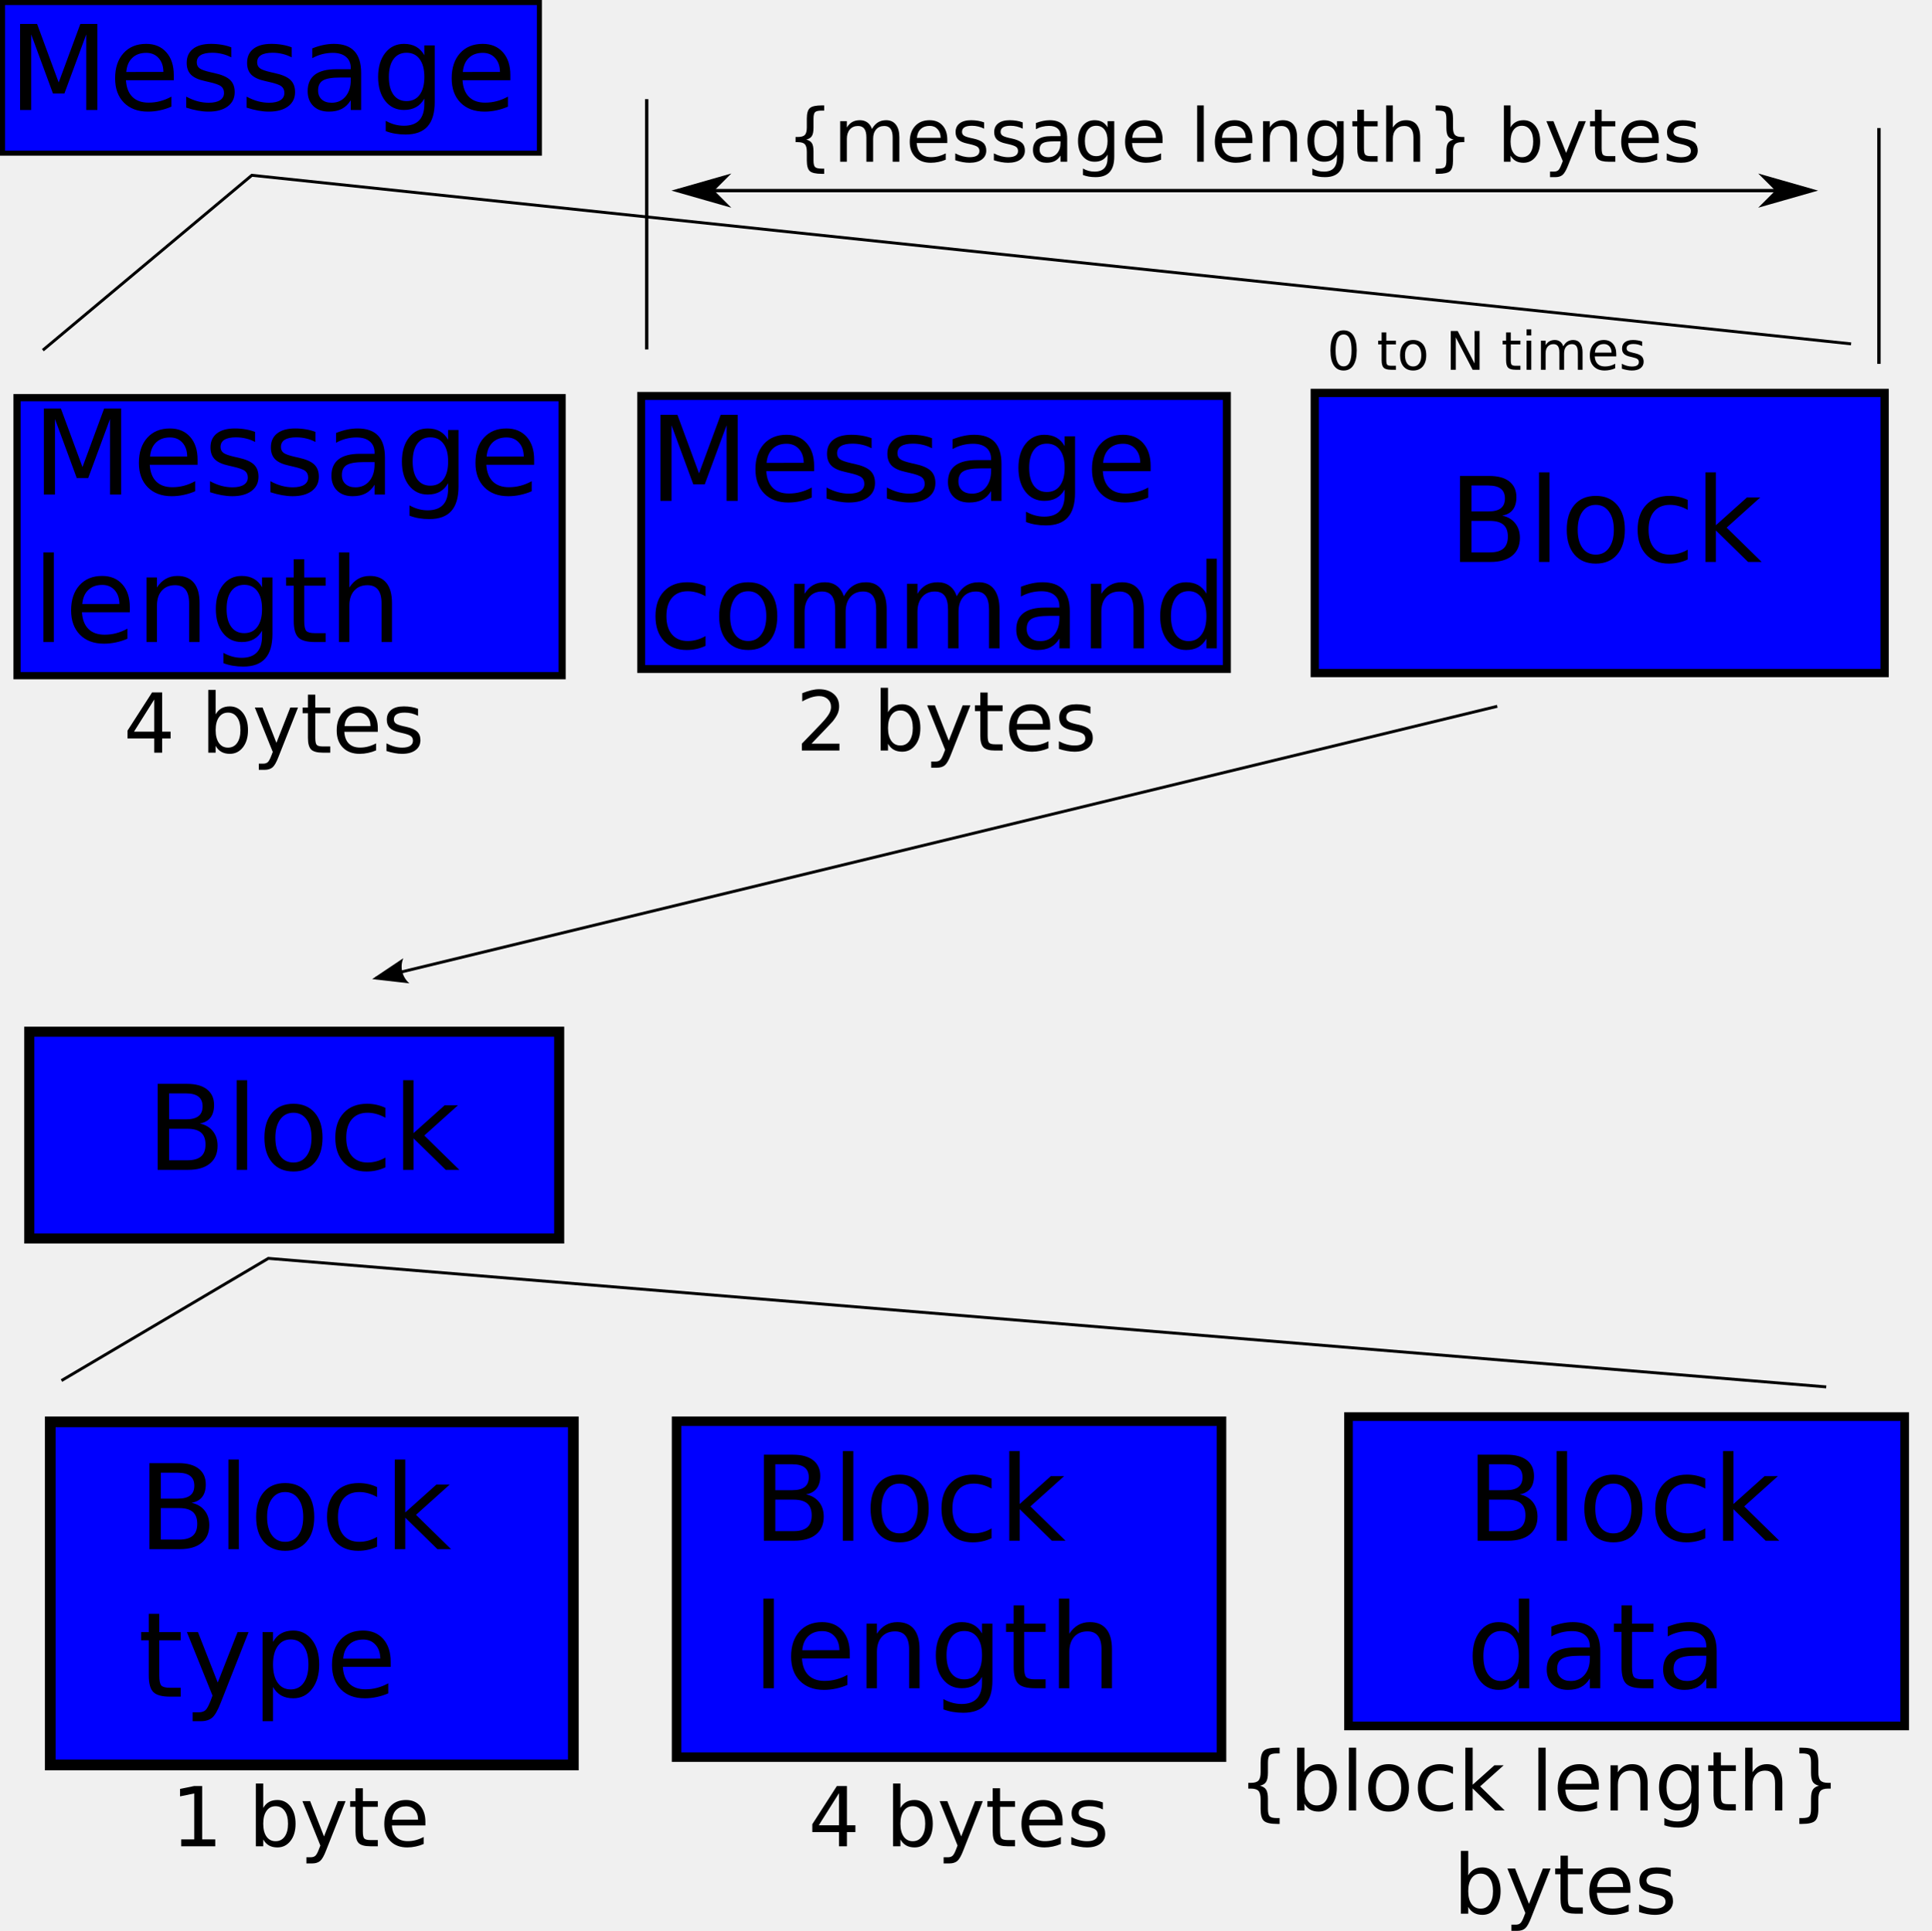
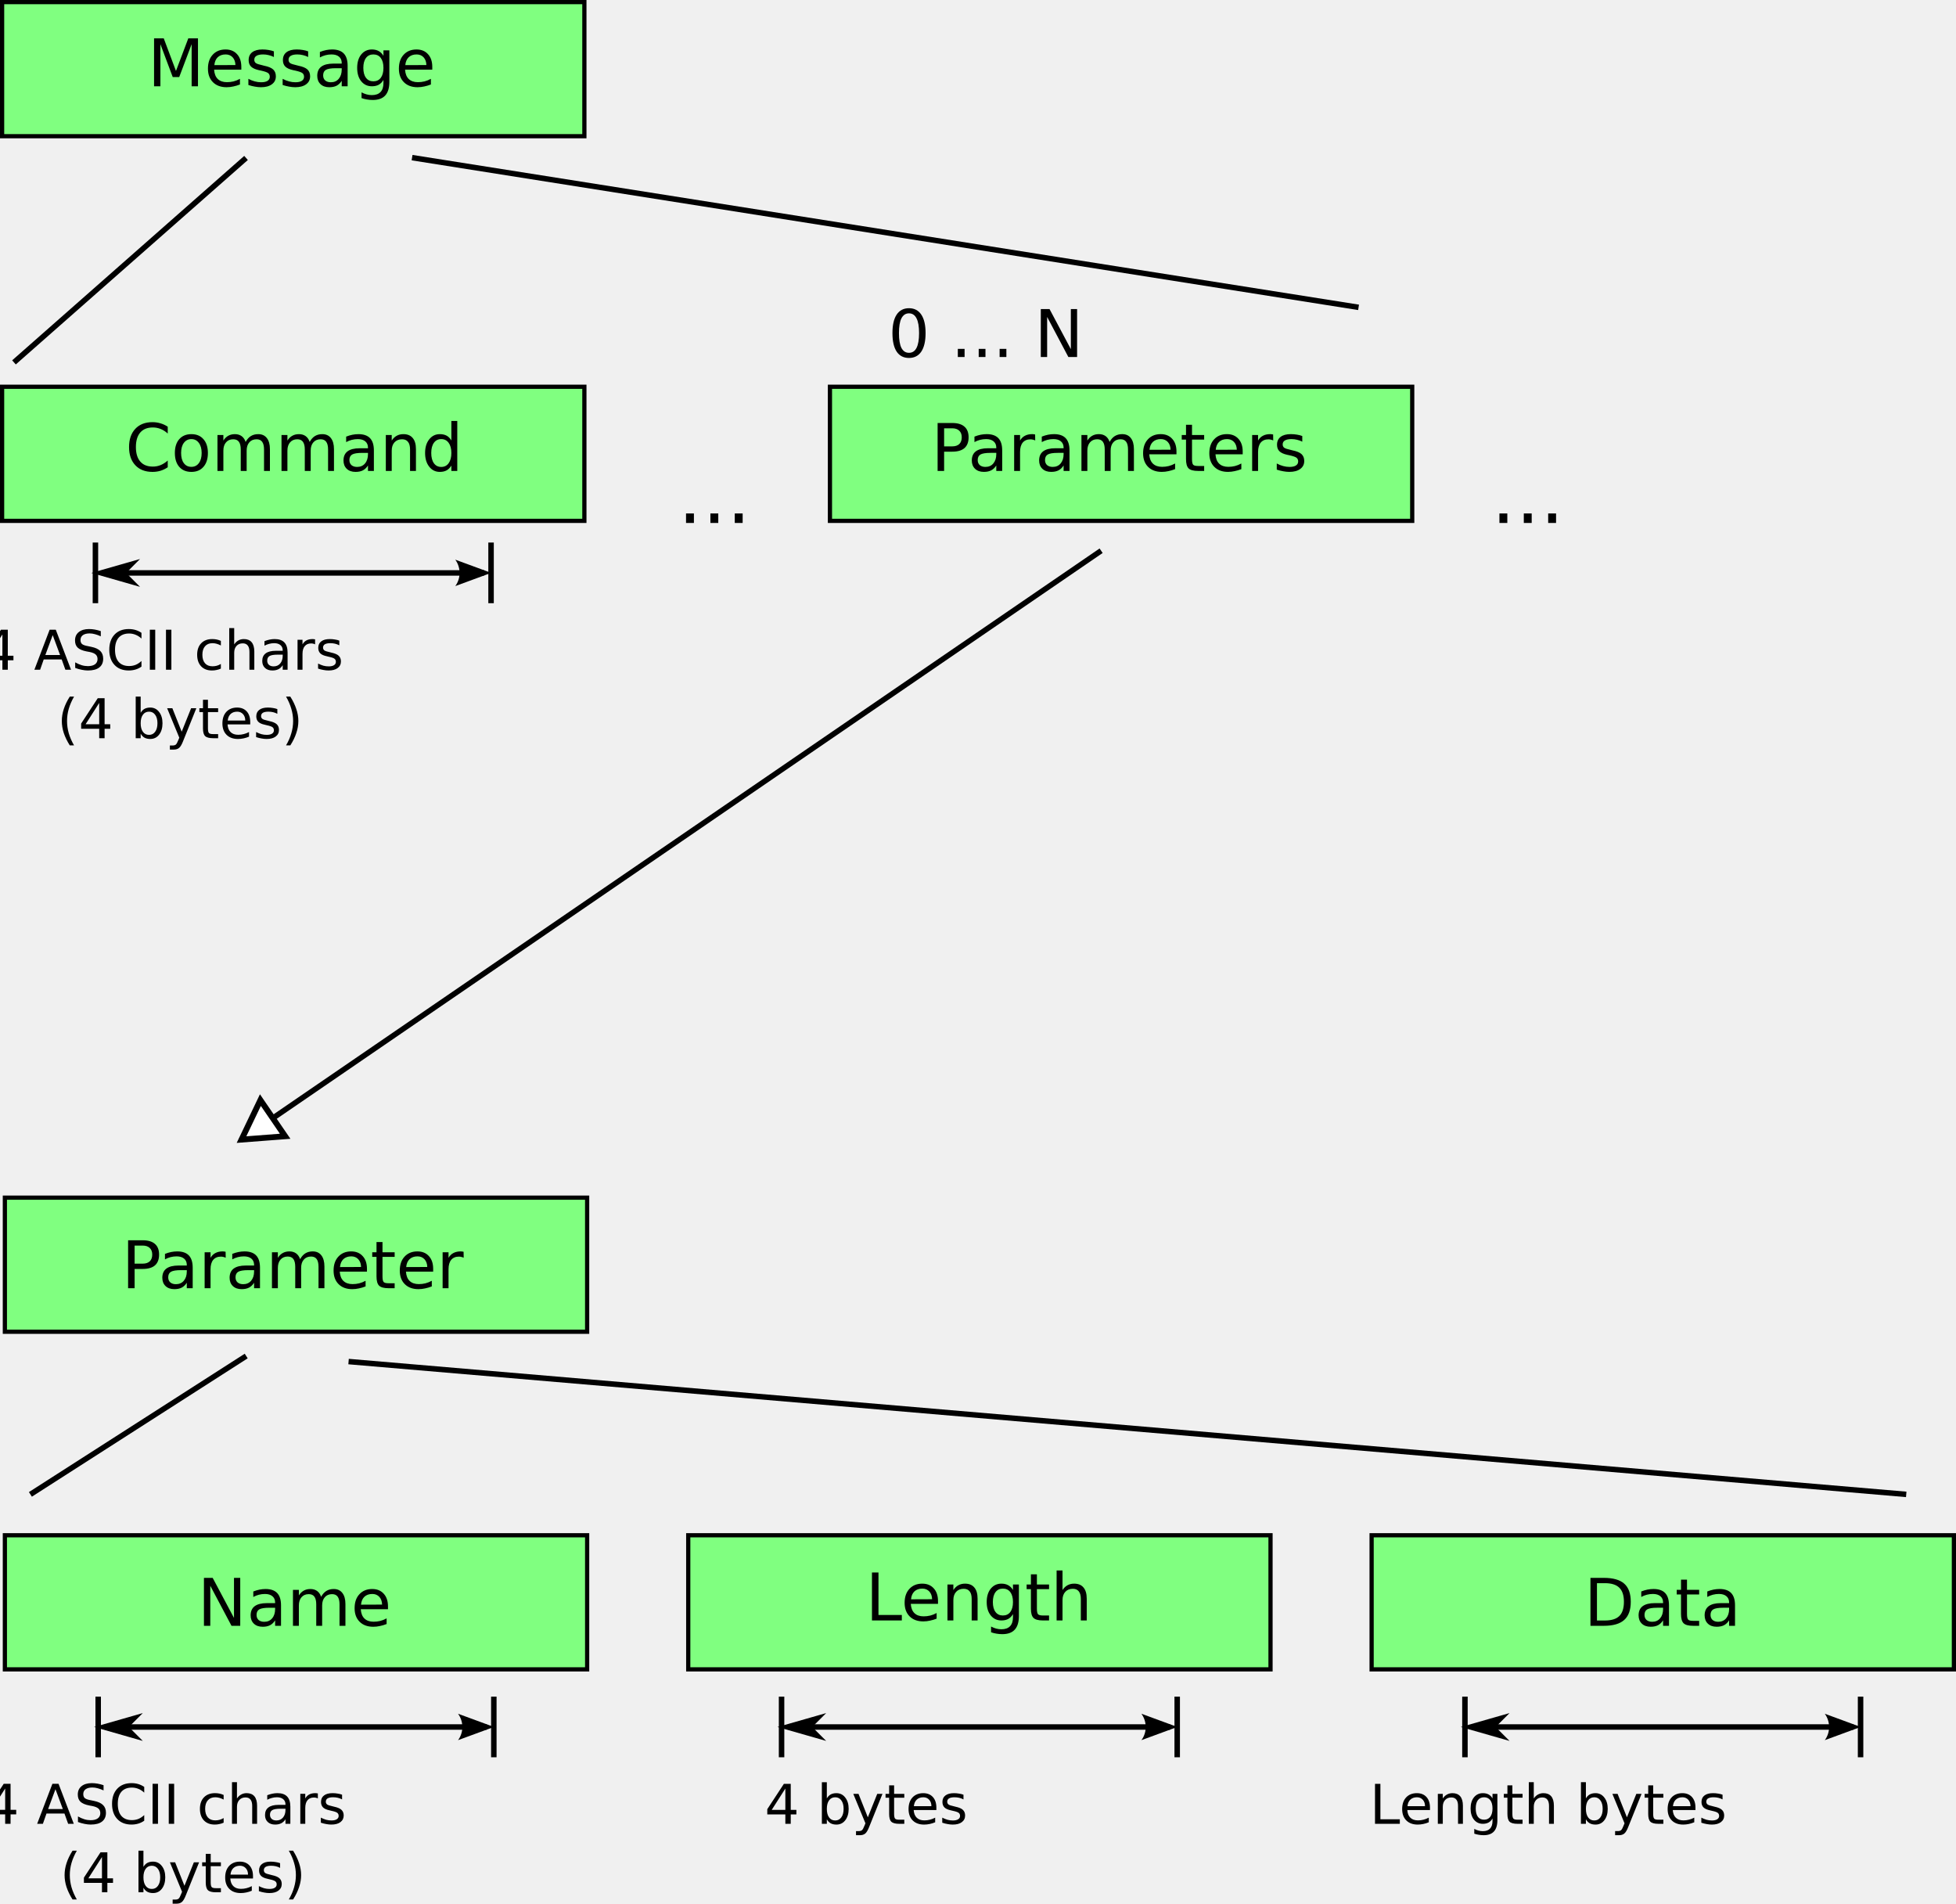
- <svg xmlns="http://www.w3.org/2000/svg" width="573.157" height="573.122" id="svg2" version="1.1">
+ <svg xmlns="http://www.w3.org/2000/svg" width="357.079" height="347.453" id="svg2" version="1.1">
  <defs id="defs4">
+     <marker orient="auto" refY="0" refX="0" id="EmptyTriangleOutL" style="overflow:visible">
+       <path id="path5316" d="m 5.77,0 -8.65,5 0,-10 8.65,5 z" style="fill:#ffffff;fill-rule:evenodd;stroke:#000000;stroke-width:1pt;marker-start:none" transform="matrix(0.8,0,0,0.8,-4.8,0)" />
+     </marker>
+     <marker orient="auto" refY="0" refX="0" id="Arrow1Mstart" style="overflow:visible">
+       <path id="path5161" d="M 0,0 5,-5 -12.5,0 5,5 0,0 z" style="fill-rule:evenodd;stroke:#000000;stroke-width:1pt;marker-start:none" transform="matrix(0.4,0,0,0.4,4,0)" />
+     </marker>
    <marker orient="auto" refY="0" refX="0" id="Arrow1Lstart" style="overflow:visible">
      <path id="path3660" d="M 0,0 5,-5 -12.5,0 5,5 0,0 z" style="fill-rule:evenodd;stroke:#000000;stroke-width:1pt;marker-start:none" transform="matrix(0.8,0,0,0.8,10,0)" />
    </marker>
    <marker orient="auto" refY="0" refX="0" id="Arrow1Lend" style="overflow:visible">
      <path id="path3663" d="M 0,0 5,-5 -12.5,0 5,5 0,0 z" style="fill-rule:evenodd;stroke:#000000;stroke-width:1pt;marker-start:none" transform="matrix(-0.8,0,0,-0.8,-10,0)" />
    </marker>
    <marker orient="auto" refY="0" refX="0" id="Arrow2Mend" style="overflow:visible">
      <path id="path3687" style="font-size:12px;fill-rule:evenodd;stroke-width:0.625;stroke-linejoin:round" d="M 8.719,4.034 -2.207,0.016 8.719,-4.002 c -1.745,2.372 -1.735,5.617 -6e-7,8.035 z" transform="scale(-0.6,-0.6)" />
    </marker>
    <marker orient="auto" refY="0" refX="0" id="Arrow2Lend" style="overflow:visible">
      <path id="path3681" style="font-size:12px;fill-rule:evenodd;stroke-width:0.625;stroke-linejoin:round" d="M 8.719,4.034 -2.207,0.016 8.719,-4.002 c -1.745,2.372 -1.735,5.617 -6e-7,8.035 z" transform="matrix(-1.1,0,0,-1.1,-1.1,0)" />
    </marker>
+     <marker orient="auto" refY="0" refX="0" id="Arrow1Mstart-9" style="overflow:visible">
+       <path id="path5161-4" d="M 0,0 5,-5 -12.5,0 5,5 0,0 z" style="fill-rule:evenodd;stroke:#000000;stroke-width:1pt;marker-start:none" transform="matrix(0.4,0,0,0.4,4,0)" />
+     </marker>
+     <marker orient="auto" refY="0" refX="0" id="Arrow2Mend-0" style="overflow:visible">
+       <path id="path3687-7" style="font-size:12px;fill-rule:evenodd;stroke-width:0.625;stroke-linejoin:round" d="M 8.719,4.034 -2.207,0.016 8.719,-4.002 c -1.745,2.372 -1.735,5.617 -6e-7,8.035 z" transform="scale(-0.6,-0.6)" />
+     </marker>
+     <marker orient="auto" refY="0" refX="0" id="Arrow1Mstart-2" style="overflow:visible">
+       <path id="path5161-1" d="M 0,0 5,-5 -12.5,0 5,5 0,0 z" style="fill-rule:evenodd;stroke:#000000;stroke-width:1pt;marker-start:none" transform="matrix(0.4,0,0,0.4,4,0)" />
+     </marker>
+     <marker orient="auto" refY="0" refX="0" id="Arrow2Mend-8" style="overflow:visible">
+       <path id="path3687-0" style="font-size:12px;fill-rule:evenodd;stroke-width:0.625;stroke-linejoin:round" d="M 8.719,4.034 -2.207,0.016 8.719,-4.002 c -1.745,2.372 -1.735,5.617 -6e-7,8.035 z" transform="scale(-0.6,-0.6)" />
+     </marker>
+     <marker orient="auto" refY="0" refX="0" id="Arrow1Mstart-7" style="overflow:visible">
+       <path id="path5161-15" d="M 0,0 5,-5 -12.5,0 5,5 0,0 z" style="fill-rule:evenodd;stroke:#000000;stroke-width:1pt;marker-start:none" transform="matrix(0.4,0,0,0.4,4,0)" />
+     </marker>
+     <marker orient="auto" refY="0" refX="0" id="Arrow2Mend-2" style="overflow:visible">
+       <path id="path3687-1" style="font-size:12px;fill-rule:evenodd;stroke-width:0.625;stroke-linejoin:round" d="M 8.719,4.034 -2.207,0.016 8.719,-4.002 c -1.745,2.372 -1.735,5.617 -6e-7,8.035 z" transform="scale(-0.6,-0.6)" />
+     </marker>
+     <marker orient="auto" refY="0" refX="0" id="Arrow1Mstart-1" style="overflow:visible">
+       <path id="path5161-44" d="M 0,0 5,-5 -12.5,0 5,5 0,0 z" style="fill-rule:evenodd;stroke:#000000;stroke-width:1pt;marker-start:none" transform="matrix(0.4,0,0,0.4,4,0)" />
+     </marker>
+     <marker orient="auto" refY="0" refX="0" id="Arrow2Mend-7" style="overflow:visible">
+       <path id="path3687-4" style="font-size:12px;fill-rule:evenodd;stroke-width:0.625;stroke-linejoin:round" d="M 8.719,4.034 -2.207,0.016 8.719,-4.002 c -1.745,2.372 -1.735,5.617 -6e-7,8.035 z" transform="scale(-0.6,-0.6)" />
+     </marker>
+     <marker orient="auto" refY="0" refX="0" id="Arrow1Mstart-5" style="overflow:visible">
+       <path id="path5161-0" d="M 0,0 5,-5 -12.5,0 5,5 0,0 z" style="fill-rule:evenodd;stroke:#000000;stroke-width:1pt;marker-start:none" transform="matrix(0.4,0,0,0.4,4,0)" />
+     </marker>
+     <marker orient="auto" refY="0" refX="0" id="Arrow2Mend-4" style="overflow:visible">
+       <path id="path3687-14" style="font-size:12px;fill-rule:evenodd;stroke-width:0.625;stroke-linejoin:round" d="M 8.719,4.034 -2.207,0.016 8.719,-4.002 c -1.745,2.372 -1.735,5.617 -6e-7,8.035 z" transform="scale(-0.6,-0.6)" />
+     </marker>
  </defs>
-   <g id="layer1" transform="translate(-92.35969,-32.93103)">
-     <rect style="fill:#0000ff;fill-rule:evenodd;stroke:#000000;stroke-width:1.499px;stroke-linecap:butt;stroke-linejoin:miter;stroke-opacity:1" id="rect2818" width="159.327" height="44.708" x="93.109" y="33.68" />
-     <rect style="fill:#0000ff;fill-rule:evenodd;stroke:#000000;stroke-width:2.141px;stroke-linecap:butt;stroke-linejoin:miter;stroke-opacity:1" id="rect2820" width="161.761" height="82.525" x="97.418" y="150.963" />
-     <rect style="fill:#0000ff;fill-rule:evenodd;stroke:#000000;stroke-width:2.453;stroke-linecap:butt;stroke-linejoin:miter;stroke-miterlimit:4;stroke-opacity:1;stroke-dasharray:none" id="rect2822" width="169.128" height="83.149" x="482.564" y="149.556" />
-     <rect style="fill:#0000ff;fill-rule:evenodd;stroke:#000000;stroke-width:2.358px;stroke-linecap:butt;stroke-linejoin:miter;stroke-opacity:1" id="rect2824" width="173.827" height="81.055" x="282.653" y="150.447" />
-     <text xml:space="preserve" style="font-size:34.704px;font-style:normal;font-weight:normal;fill:#000000;fill-opacity:1;stroke:none;font-family:Bitstream Vera Sans" x="95.825" y="64.971" id="text2828" transform="scale(0.9908256,1.009259)">
-       <tspan id="tspan2830" x="95.825" y="64.971">Message</tspan>
-     </text>
-     <text xml:space="preserve" style="font-size:34.704px;font-style:normal;font-weight:normal;fill:#000000;fill-opacity:1;stroke:none;font-family:Bitstream Vera Sans" x="102.951" y="178.067" id="text2832" transform="scale(0.9908256,1.009259)">
-       <tspan id="tspan2834" x="102.951" y="178.067">Message</tspan>
-       <tspan x="102.951" y="221.447" id="tspan2836">length</tspan>
-     </text>
-     <text xml:space="preserve" style="font-size:34.704px;font-style:normal;font-weight:normal;fill:#000000;fill-opacity:1;stroke:none;font-family:Bitstream Vera Sans" x="287.624" y="179.926" id="text2838" transform="scale(0.9908256,1.009259)">
-       <tspan x="287.624" y="179.926" id="tspan2842">Message</tspan>
-       <tspan x="287.624" y="223.306" id="tspan2846">command</tspan>
-     </text>
-     <text xml:space="preserve" style="font-size:34.704px;font-style:normal;font-weight:normal;fill:#000000;fill-opacity:1;stroke:none;font-family:Bitstream Vera Sans" x="527.141" y="197.898" id="text2848" transform="scale(0.9908256,1.009259)">
-       <tspan id="tspan2850" x="527.141" y="197.898">Block</tspan>
-     </text>
-     <text xml:space="preserve" style="font-size:24.293px;font-style:normal;font-weight:normal;fill:#000000;fill-opacity:1;stroke:none;font-family:Bitstream Vera Sans" x="130.218" y="253.981" id="text2852" transform="scale(0.9908256,1.009259)">
-       <tspan id="tspan2854" x="130.218" y="253.981">4 bytes</tspan>
-     </text>
-     <text xml:space="preserve" style="font-size:24.293px;font-style:normal;font-weight:normal;fill:#000000;fill-opacity:1;stroke:none;font-family:Bitstream Vera Sans" x="331.623" y="253.362" id="text2856" transform="scale(0.9908256,1.009259)">
-       <tspan id="tspan2858" x="331.623" y="253.362">2 bytes</tspan>
-     </text>
-     <text xml:space="preserve" style="font-size:15.617px;font-style:normal;font-weight:normal;fill:#000000;fill-opacity:1;stroke:none;font-family:Bitstream Vera Sans" x="490.698" y="141.371" id="text2868" transform="scale(0.9908256,1.009259)">
-       <tspan id="tspan2870" x="490.698" y="141.371">0 to N times</tspan>
-     </text>
-     <rect style="fill:#0000ff;stroke:#000000;stroke-width:2.991;stroke-miterlimit:4;stroke-opacity:1;stroke-dasharray:none" id="rect3607" width="157.271" height="61.376" x="101.045" y="339.163" />
-     <rect style="fill:#0000ff;stroke:#000000;stroke-width:3.179;stroke-miterlimit:4;stroke-opacity:1;stroke-dasharray:none" id="rect3609" width="155.242" height="101.84" x="107.278" y="454.965" />
-     <rect style="fill:#0000ff;stroke:#000000;stroke-width:2.821;stroke-miterlimit:4;stroke-opacity:1;stroke-dasharray:none" id="rect3611" width="161.737" height="99.7" x="293.149" y="454.785" />
-     <rect style="fill:#0000ff;stroke:#000000;stroke-width:2.57;stroke-miterlimit:4;stroke-opacity:1;stroke-dasharray:none" id="rect3613" width="165.056" height="91.822" x="492.582" y="453.407" />
-     <text xml:space="preserve" style="font-size:34.704px;font-style:normal;font-weight:normal;fill:#000000;fill-opacity:1;stroke:none;font-family:Bitstream Vera Sans" x="137.035" y="376.683" id="text3615" transform="scale(0.9908256,1.009259)">
-       <tspan id="tspan3617" x="137.035" y="376.683">Block</tspan>
-     </text>
-     <text xml:space="preserve" style="font-size:34.704px;font-style:normal;font-weight:normal;fill:#000000;fill-opacity:1;stroke:none;font-family:Bitstream Vera Sans" x="134.556" y="488.231" id="text3619" transform="scale(0.9908256,1.009259)">
-       <tspan id="tspan3621" x="134.556" y="488.231">Block</tspan>
-       <tspan x="134.556" y="531.61" id="tspan3623">type</tspan>
-     </text>
-     <text xml:space="preserve" style="font-size:34.704px;font-style:normal;font-weight:normal;fill:#000000;fill-opacity:1;stroke:none;font-family:Bitstream Vera Sans" x="318.609" y="485.752" id="text3625" transform="scale(0.9908256,1.009259)">
-       <tspan id="tspan3627" x="318.609" y="485.752">Block</tspan>
-       <tspan x="318.609" y="529.131" id="tspan3629">length</tspan>
-     </text>
-     <text xml:space="preserve" style="font-size:34.704px;font-style:normal;font-weight:normal;fill:#000000;fill-opacity:1;stroke:none;font-family:Bitstream Vera Sans" x="532.408" y="485.752" id="text3631" transform="scale(0.9908256,1.009259)">
-       <tspan id="tspan3633" x="532.408" y="485.752">Block</tspan>
-       <tspan x="532.408" y="529.131" id="tspan3635">data</tspan>
-     </text>
-     <text xml:space="preserve" style="font-size:24.293px;font-style:normal;font-weight:normal;fill:#000000;fill-opacity:1;stroke:none;font-family:Bitstream Vera Sans" x="144.472" y="575.609" id="text3637" transform="scale(0.9908256,1.009259)">
-       <tspan id="tspan3639" x="144.472" y="575.609">1 byte</tspan>
-     </text>
-     <text xml:space="preserve" style="font-size:24.293px;font-style:normal;font-weight:normal;fill:#000000;fill-opacity:1;stroke:none;font-family:Bitstream Vera Sans" x="335.341" y="575.609" id="text3641" transform="scale(0.9908256,1.009259)">
-       <tspan id="tspan3643" x="335.341" y="575.609">4 bytes</tspan>
-     </text>
-     <text xml:space="preserve" style="font-size:24.293px;font-style:normal;font-weight:normal;text-align:center;text-anchor:middle;fill:#000000;fill-opacity:1;stroke:none;font-family:Bitstream Vera Sans" x="581.365" y="565.074" id="text3645" transform="scale(0.9908256,1.009259)">
-       <tspan id="tspan3647" x="585.232" y="565.074">{block length} </tspan>
-       <tspan x="581.365" y="595.44" id="tspan3649">bytes</tspan>
-     </text>
-     <path style="fill:none;stroke:#000000;stroke-width:0.868px;stroke-linecap:butt;stroke-linejoin:miter;stroke-opacity:1;marker-end:url(#Arrow2Lend)" d="m 536.734,242.573 -332.8,80.682" id="path3655" />
-     <path style="fill:none;stroke:#000000;stroke-width:0.868px;stroke-linecap:butt;stroke-linejoin:miter;stroke-opacity:1" d="m 110.603,442.716 61.402,-36.276 462.358,38.152" id="path4105" />
-     <path style="fill:none;stroke:#000000;stroke-width:0.868px;stroke-linecap:butt;stroke-linejoin:miter;stroke-opacity:1" d="M 105.077,136.873 167.093,84.961 641.732,134.997" id="path4107" />
-     <path style="fill:none;stroke:#000000;stroke-width:1px;stroke-linecap:butt;stroke-linejoin:miter;stroke-opacity:1" d="m 284.286,136.648 0,-74.286" id="path4113" />
-     <path style="fill:none;stroke:#000000;stroke-width:1px;stroke-linecap:butt;stroke-linejoin:miter;stroke-opacity:1" d="m 650,140.934 0,-70" id="path4115" />
-     <path style="fill:none;stroke:#000000;stroke-width:1px;stroke-linecap:butt;stroke-linejoin:miter;stroke-opacity:1;marker-start:url(#Arrow1Lstart);marker-end:url(#Arrow1Lend)" d="m 293.571,89.505 336.429,0" id="path4117" />
-     <text xml:space="preserve" style="font-size:22px;font-style:normal;font-weight:normal;fill:#000000;fill-opacity:1;stroke:none;font-family:Bitstream Vera Sans" x="325.714" y="80.934" id="text4689">
-       <tspan id="tspan4691" x="325.714" y="80.934">{message length} bytes</tspan>
-     </text>
+   <g id="layer1" transform="translate(-129.2353,-44.90628)">
+     <g id="g3909-5" transform="translate(-161.1193,-52.01075)">
+       <rect style="fill:#80ff80;fill-opacity:1;stroke:#000000;stroke-width:0.768;stroke-miterlimit:4;stroke-opacity:1;stroke-dasharray:none" id="rect3892-3" width="106.298" height="24.476" x="130.629" y="137.719" />
+       <text xml:space="preserve" style="font-size:12px;font-style:normal;font-weight:normal;fill:#000000;fill-opacity:1;stroke:none;font-family:Bitstream Vera Sans" x="153.131" y="153.083" id="text3894-3">
+         <tspan id="tspan3896-4" x="153.131" y="153.083">Command</tspan>
+       </text>
+     </g>
+     <g transform="translate(-150.7653,-75.74072)" id="g6054-4-2">
+       <g transform="translate(92.93404,-0.505076)" id="g6022-1-6">
+         <path style="fill:none;stroke:#000000;stroke-width:1px;stroke-linecap:butt;stroke-linejoin:miter;stroke-opacity:1;marker-start:url(#Arrow1Mstart);marker-mid:none;marker-end:url(#Arrow2Mend)" d="m 46.613,206.042 69.701,0" id="path4010-9-0" />
+         <g id="g6018-3-8" transform="translate(2.020305,-13.13198)">
+           <path id="path4008-2-0" d="m 43.367,213.629 0,11.07" style="fill:none;stroke:#000000;stroke-width:1;stroke-linecap:butt;stroke-linejoin:miter;stroke-miterlimit:4;stroke-opacity:1;stroke-dasharray:none" />
+           <path id="path4008-7-2-9" d="m 115.593,213.629 0,11.07" style="fill:none;stroke:#000000;stroke-width:1;stroke-linecap:butt;stroke-linejoin:miter;stroke-miterlimit:4;stroke-opacity:1;stroke-dasharray:none" />
+         </g>
+       </g>
+       <text id="text6048-0-2" y="223.205" x="174.437" style="font-size:10px;font-style:normal;font-weight:normal;fill:#000000;fill-opacity:1;stroke:none;font-family:Bitstream Vera Sans" xml:space="preserve">
+         <tspan style="text-align:center;text-anchor:middle" y="223.205" x="174.437" id="tspan6050-5-1">4 ASCII chars</tspan>
+         <tspan style="text-align:center;text-anchor:middle" id="tspan6052-4-0" y="235.705" x="174.437">(4 bytes)</tspan>
+       </text>
+     </g>
+     <g id="g6662">
+       <g transform="translate(-6.060915,-31.31473)" id="g3885">
+         <rect style="fill:#80ff80;fill-opacity:1;stroke:#000000;stroke-width:0.768;stroke-miterlimit:4;stroke-opacity:1;stroke-dasharray:none" id="rect2885" width="106.298" height="24.476" x="135.68" y="76.605" />
+         <text xml:space="preserve" style="font-size:12px;font-style:normal;font-weight:normal;fill:#000000;fill-opacity:1;stroke:none;font-family:Bitstream Vera Sans" x="162.251" y="91.969" id="text3881">
+           <tspan id="tspan3883" x="162.251" y="91.969">Message</tspan>
+         </text>
+       </g>
+       <g transform="translate(-1.010149,-22.22336)" id="g6168">
+         <g id="g6034">
+           <g transform="translate(-5.44654,-9.5803478e-7)" id="g3914">
+             <g id="g3898" transform="translate(151.5229,61.11423)">
+               <rect y="76.605" x="135.68" height="24.476" width="106.298" id="rect3900" style="fill:#80ff80;fill-opacity:1;stroke:#000000;stroke-width:0.768;stroke-miterlimit:4;stroke-opacity:1;stroke-dasharray:none" />
+               <text id="text3902" y="91.969" x="154.165" style="font-size:12px;font-style:normal;font-weight:normal;fill:#000000;fill-opacity:1;stroke:none;font-family:Bitstream Vera Sans" xml:space="preserve">
+                 <tspan y="91.969" x="154.165" id="tspan3904">Parameters</tspan>
+               </text>
+             </g>
+           </g>
+           <g id="g6028">
+             <text xml:space="preserve" style="font-size:14px;font-style:normal;font-weight:normal;fill:#000000;fill-opacity:1;stroke:none;font-family:Bitstream Vera Sans" x="253.984" y="162.579" id="text3920">
+               <tspan id="tspan3922" x="253.984" y="162.579">...</tspan>
+             </text>
+             <text xml:space="preserve" style="font-size:14px;font-style:normal;font-weight:normal;fill:#000000;fill-opacity:1;stroke:none;font-family:Bitstream Vera Sans" x="402.476" y="162.579" id="text3924">
+               <tspan id="tspan3926" x="402.476" y="162.579">...</tspan>
+             </text>
+           </g>
+           <text id="text3939" y="132.291" x="292.37" style="font-size:12px;font-style:normal;font-weight:normal;fill:#000000;fill-opacity:1;stroke:none;font-family:Bitstream Vera Sans" xml:space="preserve">
+             <tspan y="132.291" x="292.37" id="tspan3941">0 ... N</tspan>
+           </text>
+         </g>
+         <g id="g6153">
+           <g transform="translate(0,1.5497911e-6)" id="g3909">
+             <rect y="137.719" x="130.629" height="24.476" width="106.298" id="rect3892" style="fill:#80ff80;fill-opacity:1;stroke:#000000;stroke-width:0.768;stroke-miterlimit:4;stroke-opacity:1;stroke-dasharray:none" />
+             <text id="text3894" y="153.083" x="153.131" style="font-size:12px;font-style:normal;font-weight:normal;fill:#000000;fill-opacity:1;stroke:none;font-family:Bitstream Vera Sans" xml:space="preserve">
+               <tspan y="153.083" x="153.131" id="tspan3896">Command</tspan>
+             </text>
+           </g>
+           <g transform="translate(9.343898,-33.84011)" id="g6054">
+             <g id="g6022" transform="translate(92.93404,-0.505076)">
+               <path id="path4010" d="m 46.613,206.042 69.701,0" style="fill:none;stroke:#000000;stroke-width:1px;stroke-linecap:butt;stroke-linejoin:miter;stroke-opacity:1;marker-start:url(#Arrow1Mstart);marker-mid:none;marker-end:url(#Arrow2Mend)" />
+               <g transform="translate(2.020305,-13.13198)" id="g6018">
+                 <path style="fill:none;stroke:#000000;stroke-width:1;stroke-linecap:butt;stroke-linejoin:miter;stroke-miterlimit:4;stroke-opacity:1;stroke-dasharray:none" d="m 43.367,213.629 0,11.07" id="path4008" />
+                 <path style="fill:none;stroke:#000000;stroke-width:1;stroke-linecap:butt;stroke-linejoin:miter;stroke-miterlimit:4;stroke-opacity:1;stroke-dasharray:none" d="m 115.593,213.629 0,11.07" id="path4008-7" />
+               </g>
+             </g>
+             <text xml:space="preserve" style="font-size:10px;font-style:normal;font-weight:normal;fill:#000000;fill-opacity:1;stroke:none;font-family:Bitstream Vera Sans" x="174.437" y="223.205" id="text6048">
+               <tspan id="tspan6050" x="174.437" y="223.205" style="text-align:center;text-anchor:middle">4 ASCII chars</tspan>
+               <tspan x="174.437" y="235.705" id="tspan6052" style="text-align:center;text-anchor:middle">(4 bytes)</tspan>
+             </text>
+           </g>
+         </g>
+       </g>
+       <path id="path6658" d="M 174.15,73.734 131.787,111.047" style="fill:none;stroke:#000000;stroke-width:1;stroke-linecap:butt;stroke-linejoin:miter;stroke-miterlimit:4;stroke-opacity:1;stroke-dasharray:none" />
+       <path id="path6660" d="M 377.248,101.002 204.461,73.677" style="fill:none;stroke:#000000;stroke-width:1;stroke-linecap:butt;stroke-linejoin:miter;stroke-miterlimit:4;stroke-opacity:1;stroke-dasharray:none" />
+     </g>
+     <g id="g6702">
+       <g transform="translate(1.515221,4.040611)" id="g6231">
+         <rect y="259.455" x="128.609" height="24.476" width="106.298" id="rect3892-3-3" style="fill:#80ff80;fill-opacity:1;stroke:#000000;stroke-width:0.768;stroke-miterlimit:4;stroke-opacity:1;stroke-dasharray:none" />
+         <text id="text3894-3-4" y="275.982" x="149.933" style="font-size:12px;font-style:normal;font-weight:normal;fill:#000000;fill-opacity:1;stroke:none;font-family:Bitstream Vera Sans" xml:space="preserve">
+           <tspan y="275.982" x="149.933" id="tspan3896-4-5">Parameter</tspan>
+         </text>
+       </g>
+       <g transform="translate(0,-18.68782)" id="g6596">
+         <g id="g6553">
+           <g id="g6054-4" transform="translate(8.838824,173.2619)">
+             <g id="g6022-1" transform="translate(92.93404,-0.505076)">
+               <path id="path4010-9" d="m 46.613,206.042 69.701,0" style="fill:none;stroke:#000000;stroke-width:1px;stroke-linecap:butt;stroke-linejoin:miter;stroke-opacity:1;marker-start:url(#Arrow1Mstart);marker-mid:none;marker-end:url(#Arrow2Mend)" />
+               <g transform="translate(2.020305,-13.13198)" id="g6018-3">
+                 <path style="fill:none;stroke:#000000;stroke-width:1;stroke-linecap:butt;stroke-linejoin:miter;stroke-miterlimit:4;stroke-opacity:1;stroke-dasharray:none" d="m 43.367,213.629 0,11.07" id="path4008-2" />
+                 <path style="fill:none;stroke:#000000;stroke-width:1;stroke-linecap:butt;stroke-linejoin:miter;stroke-miterlimit:4;stroke-opacity:1;stroke-dasharray:none" d="m 115.593,213.629 0,11.07" id="path4008-7-2" />
+               </g>
+             </g>
+             <text xml:space="preserve" style="font-size:10px;font-style:normal;font-weight:normal;fill:#000000;fill-opacity:1;stroke:none;font-family:Bitstream Vera Sans" x="174.437" y="223.205" id="text6048-0">
+               <tspan id="tspan6050-5" x="174.437" y="223.205" style="text-align:center;text-anchor:middle">4 ASCII chars</tspan>
+               <tspan x="174.437" y="235.705" id="tspan6052-4" style="text-align:center;text-anchor:middle">(4 bytes)</tspan>
+             </text>
+           </g>
+           <g transform="translate(-4.040611,18.18274)" id="g6318">
+             <rect y="325.62" x="134.165" height="24.476" width="106.298" id="rect3892-3-5" style="fill:#80ff80;fill-opacity:1;stroke:#000000;stroke-width:0.768;stroke-miterlimit:4;stroke-opacity:1;stroke-dasharray:none" />
+             <text id="text3894-3-9" y="342.147" x="169.337" style="font-size:12px;font-style:normal;font-weight:normal;fill:#000000;fill-opacity:1;stroke:none;font-family:Bitstream Vera Sans" xml:space="preserve">
+               <tspan y="342.147" x="169.337" id="tspan3896-4-56">Name</tspan>
+             </text>
+           </g>
+         </g>
+         <g id="g6568">
+           <g transform="translate(-5.050762,17.17257)" id="g6308">
+             <rect y="326.63" x="259.929" height="24.476" width="106.298" id="rect3892-3-30" style="fill:#80ff80;fill-opacity:1;stroke:#000000;stroke-width:0.768;stroke-miterlimit:4;stroke-opacity:1;stroke-dasharray:none" />
+             <text id="text3894-3-1" y="342.178" x="292.298" style="font-size:12px;font-style:normal;font-weight:normal;fill:#000000;fill-opacity:1;stroke:none;font-family:Bitstream Vera Sans" xml:space="preserve">
+               <tspan y="342.178" x="292.298" id="tspan3896-4-2">Length</tspan>
+             </text>
+           </g>
+           <g transform="translate(3.030455,-3.53553)" id="g6473">
+             <g id="g6022-1-2" transform="translate(223.4963,176.2923)">
+               <path id="path4010-9-2" d="m 46.613,206.042 69.701,0" style="fill:none;stroke:#000000;stroke-width:1px;stroke-linecap:butt;stroke-linejoin:miter;stroke-opacity:1;marker-start:url(#Arrow1Mstart);marker-mid:none;marker-end:url(#Arrow2Mend)" />
+               <g transform="translate(2.020305,-13.13198)" id="g6018-3-87">
+                 <path style="fill:none;stroke:#000000;stroke-width:1;stroke-linecap:butt;stroke-linejoin:miter;stroke-miterlimit:4;stroke-opacity:1;stroke-dasharray:none" d="m 43.367,213.629 0,11.07" id="path4008-2-2" />
+                 <path style="fill:none;stroke:#000000;stroke-width:1;stroke-linecap:butt;stroke-linejoin:miter;stroke-miterlimit:4;stroke-opacity:1;stroke-dasharray:none" d="m 115.593,213.629 0,11.07" id="path4008-7-2-7" />
+               </g>
+             </g>
+             <text xml:space="preserve" style="font-size:10px;font-style:normal;font-weight:normal;fill:#000000;fill-opacity:1;stroke:none;font-family:Bitstream Vera Sans" x="304.999" y="400.003" id="text6048-0-9">
+               <tspan x="304.999" y="400.003" id="tspan6052-4-3" style="text-align:center;text-anchor:middle">4 bytes</tspan>
+             </text>
+           </g>
+         </g>
+         <g id="g6582">
+           <g transform="translate(-3.535564,18.68783)" id="g6313">
+             <rect y="325.115" x="383.168" height="24.476" width="106.298" id="rect3892-3-1" style="fill:#80ff80;fill-opacity:1;stroke:#000000;stroke-width:0.768;stroke-miterlimit:4;stroke-opacity:1;stroke-dasharray:none" />
+             <text id="text3894-3-3" y="341.642" x="421.944" style="font-size:12px;font-style:normal;font-weight:normal;fill:#000000;fill-opacity:1;stroke:none;font-family:Bitstream Vera Sans" xml:space="preserve">
+               <tspan y="341.642" x="421.944" id="tspan3896-4-0">Data</tspan>
+             </text>
+           </g>
+           <g transform="translate(5.55581,-0.18909)" id="g6544">
+             <g id="g6022-1-2-5" transform="translate(345.7247,172.9459)">
+               <path id="path4010-9-2-2" d="m 46.613,206.042 69.701,0" style="fill:none;stroke:#000000;stroke-width:1px;stroke-linecap:butt;stroke-linejoin:miter;stroke-opacity:1;marker-start:url(#Arrow1Mstart);marker-mid:none;marker-end:url(#Arrow2Mend)" />
+               <g transform="translate(2.020305,-13.13198)" id="g6018-3-87-4">
+                 <path style="fill:none;stroke:#000000;stroke-width:1;stroke-linecap:butt;stroke-linejoin:miter;stroke-miterlimit:4;stroke-opacity:1;stroke-dasharray:none" d="m 43.367,213.629 0,11.07" id="path4008-2-2-6" />
+                 <path style="fill:none;stroke:#000000;stroke-width:1;stroke-linecap:butt;stroke-linejoin:miter;stroke-miterlimit:4;stroke-opacity:1;stroke-dasharray:none" d="m 115.593,213.629 0,11.07" id="path4008-7-2-7-3" />
+               </g>
+             </g>
+             <text xml:space="preserve" style="font-size:10px;font-style:normal;font-weight:normal;fill:#000000;fill-opacity:1;stroke:none;font-family:Bitstream Vera Sans" x="426.981" y="396.656" id="text6048-0-9-4">
+               <tspan x="426.981" y="396.656" id="tspan6052-4-3-3" style="text-align:center;text-anchor:middle">Length bytes</tspan>
+             </text>
+           </g>
+         </g>
+       </g>
+       <path transform="translate(92.35969,32.93103)" id="path6698" d="M 81.822,259.47 42.426,284.723" style="fill:none;stroke:#000000;stroke-width:1px;stroke-linecap:butt;stroke-linejoin:miter;stroke-opacity:1" />
+       <path transform="translate(92.35969,32.93103)" id="path6700" d="m 100.51,260.48 284.358,24.244" style="fill:none;stroke:#000000;stroke-width:1px;stroke-linecap:butt;stroke-linejoin:miter;stroke-opacity:1" />
+     </g>
+     <path style="fill:none;stroke:#000000;stroke-width:1px;stroke-linecap:butt;stroke-linejoin:miter;stroke-opacity:1;marker-end:url(#EmptyTriangleOutL)" d="M 237.891,112.492 80.812,220.074" id="path6751" transform="translate(92.35969,32.93103)" />
  </g>
</svg>
